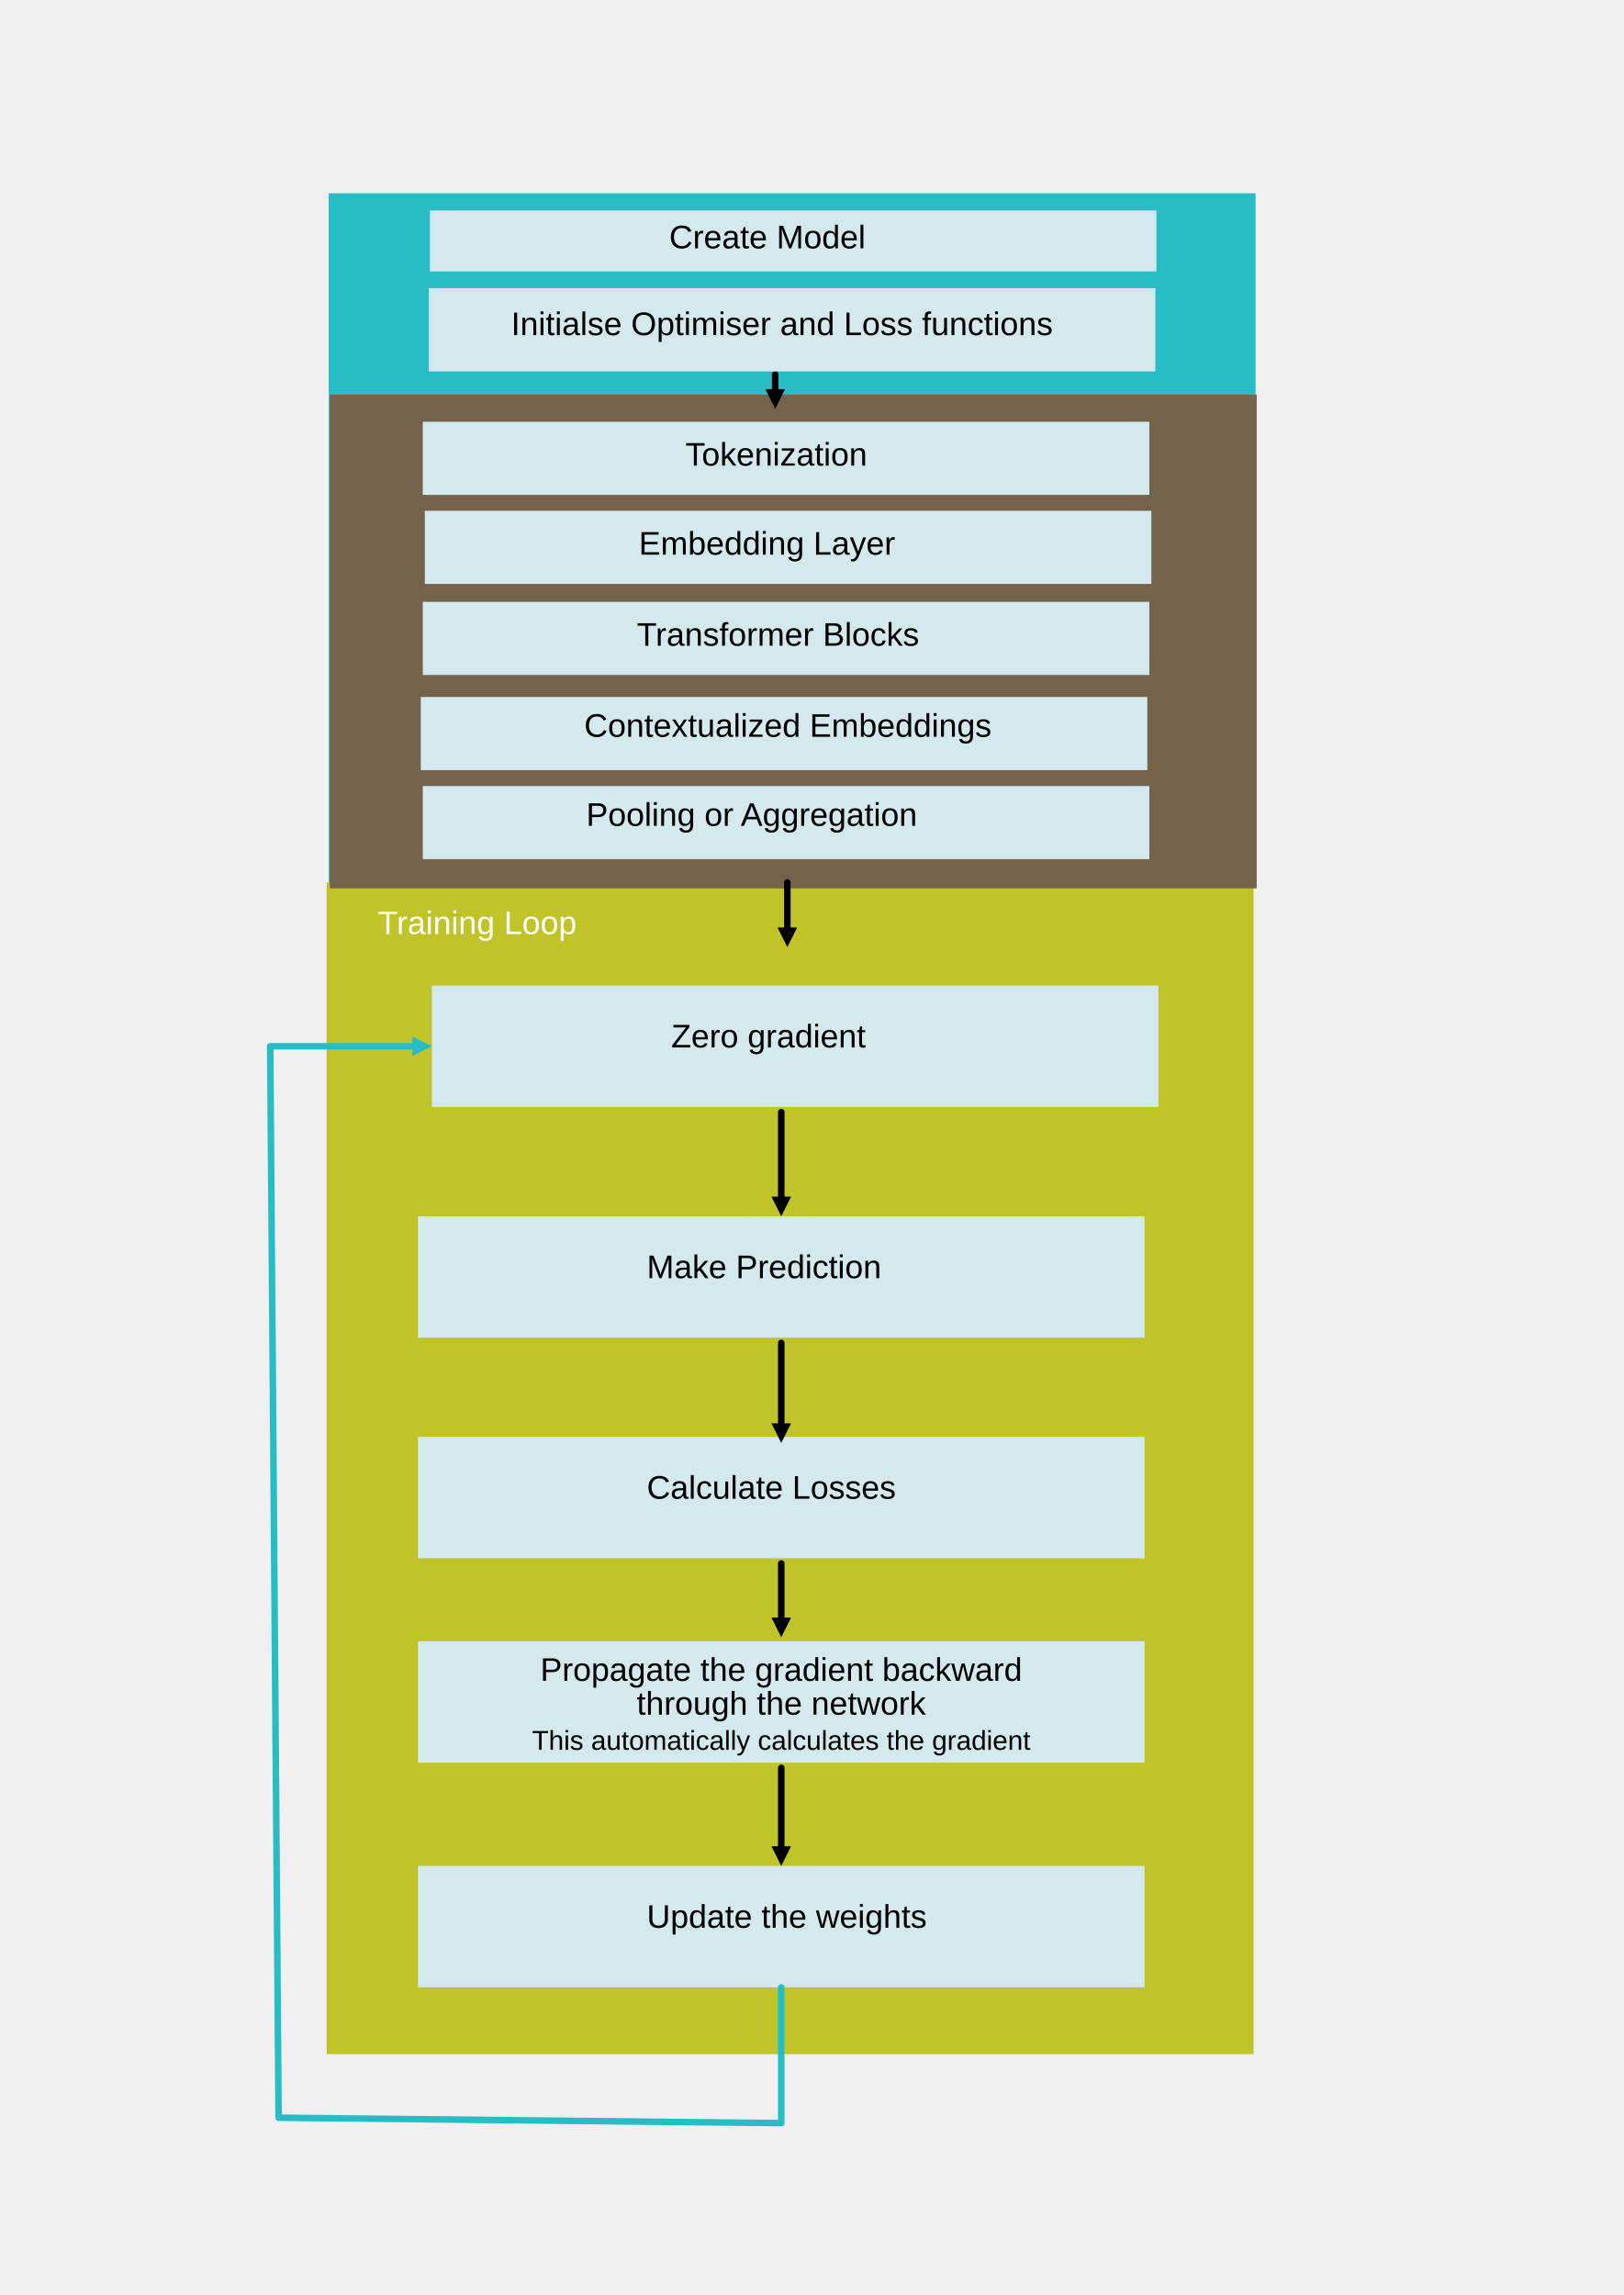
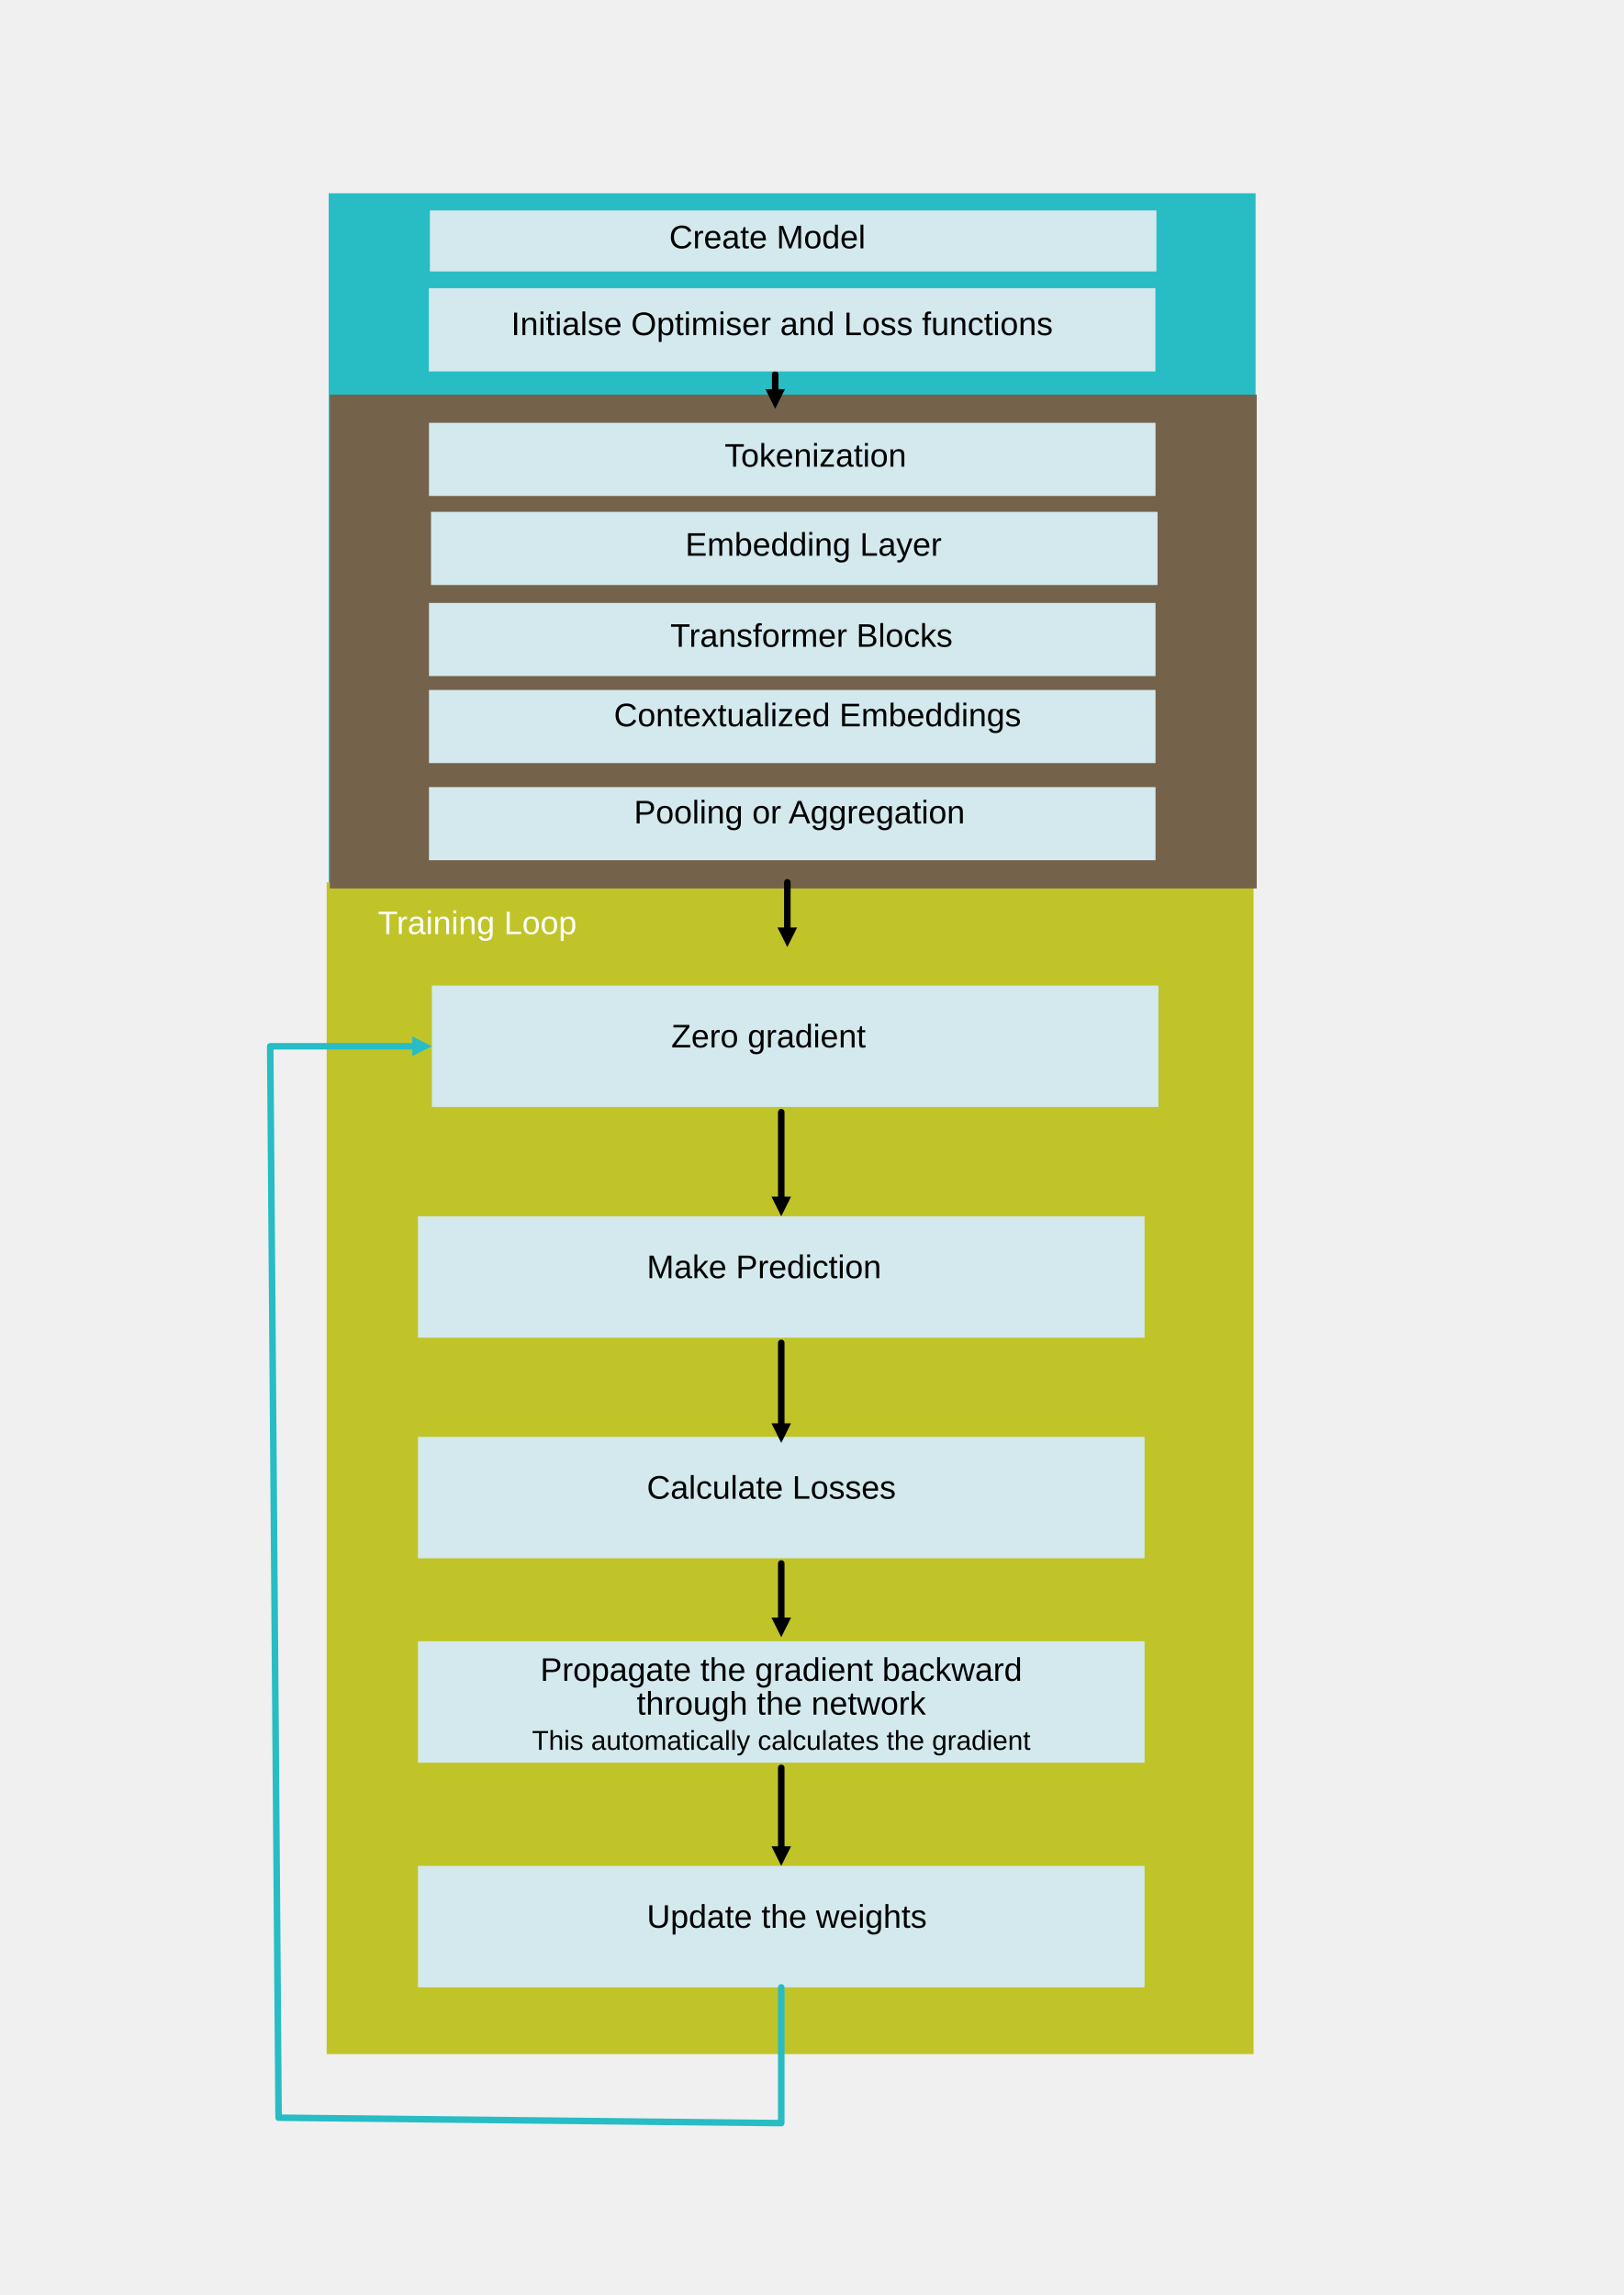
<svg xmlns="http://www.w3.org/2000/svg" width="100%" height="100%" viewBox="0 0 2481 3508" version="1.1" xml:space="preserve" style="fill-rule:evenodd;clip-rule:evenodd;stroke-linecap:round;stroke-linejoin:round;stroke-miterlimit:1.5;">
  <g id="Algorithm" transform="matrix(1,0,0,1,-3.09336,361.924)">
    <g transform="matrix(1,0,0,1.07222,0,-200.622)">
      <rect x="502.39" y="1107.42" width="1416.76" height="1670.42" style="fill:rgb(192,196,40);" />
    </g>
    <g transform="matrix(1,0,0,0.789474,-21.2669,1470.49)">
      <rect x="663.245" y="460.911" width="1110.52" height="235.096" style="fill:rgb(211,233,237);" />
    </g>
    <g transform="matrix(1,0,0,1,130.501,1051.74)">
      <g transform="matrix(50,0,0,50,1241.98,877.21)">
            </g>
      <text x="861.22px" y="877.21px" style="font-family:'ArialMT', 'Arial', sans-serif;font-size:50px;">Calculate Losses</text>
    </g>
    <g transform="matrix(1,0,0,0.789474,-21.2669,2126.28)">
      <rect x="663.245" y="460.911" width="1110.52" height="235.096" style="fill:rgb(211,233,237);" />
    </g>
    <g transform="matrix(1,0,0,1,130.501,1707.54)">
      <g transform="matrix(50,0,0,50,1289.27,877.21)">
            </g>
      <text x="861.22px" y="877.21px" style="font-family:'ArialMT', 'Arial', sans-serif;font-size:50px;">Update the weights</text>
    </g>
    <g transform="matrix(1,0,0,0.789474,-21.2669,1782.92)">
      <rect x="663.245" y="460.911" width="1110.52" height="235.096" style="fill:rgb(211,233,237);" />
    </g>
    <g transform="matrix(1,0,0,1,-112.811,1330.15)">
      <text x="941.75px" y="877.21px" style="font-family:'ArialMT', 'Arial', sans-serif;font-size:50px;">Propagate the gradient backward</text>
      <text x="1089.08px" y="928.846px" style="font-family:'ArialMT', 'Arial', sans-serif;font-size:50px;">through the network</text>
    </g>
    <g transform="matrix(1,0,0,1,-9.08675,-600.112)">
      <g transform="matrix(41.6667,0,0,41.6667,1587.31,2912.86)">
            </g>
      <text x="825.342px" y="2912.86px" style="font-family:'ArialMT', 'Arial', sans-serif;font-size:41.667px;">This automatically calculates the gradient</text>
    </g>
    <g transform="matrix(1,0,0,0.789474,-21.2669,1133.31)">
      <rect x="663.245" y="460.911" width="1110.52" height="235.096" style="fill:rgb(211,233,237);" />
    </g>
    <g transform="matrix(1,0,0,1,130.501,714.567)">
      <g transform="matrix(50,0,0,50,1219.72,877.21)">
            </g>
      <text x="861.22px" y="877.21px" style="font-family:'ArialMT', 'Arial', sans-serif;font-size:50px;">Make Prediction</text>
    </g>
    <g transform="matrix(1,0,0,0.789474,0,780.667)">
      <rect x="663.245" y="460.911" width="1110.52" height="235.096" style="fill:rgb(211,233,237);" />
    </g>
    <g transform="matrix(1,0,0,1,167.815,361.924)">
      <g transform="matrix(50,0,0,50,1158.61,877.21)">
            </g>
      <text x="861.22px" y="877.21px" style="font-family:'ArialMT', 'Arial', sans-serif;font-size:50px;">Zero gradient</text>
    </g>
    <g transform="matrix(1,0,0,1,-280.529,188.695)">
      <g transform="matrix(50,0,0,50,1165.13,877.21)">
            </g>
      <text x="861.22px" y="877.21px" style="font-family:'ArialMT', 'Arial', sans-serif;font-size:50px;fill:white;">T<tspan x="889.907px 906.557px " y="877.21px 877.21px ">ra</tspan>ining Loop</text>
    </g>
    <g transform="matrix(1,0,0,1.6075,0,298.796)">
      <g transform="matrix(1,-0,-0,0.622084,3.09336,-411.023)">
        <path d="M1209.13,1829.14L1194.14,1859.11L1179.16,1829.14L1209.13,1829.14Z" />
        <path d="M1194.14,1699.99L1194.14,1835.13" style="fill:none;stroke:black;stroke-width:9.99px;" />
      </g>
    </g>
    <g transform="matrix(1,0,0,1.545,0,691.846)">
      <g transform="matrix(1,-0,-0,0.647249,3.09336,-682.052)">
        <path d="M1209.13,2175.6L1194.14,2205.57L1179.16,2175.6L1209.13,2175.6Z" />
        <path d="M1194.14,2052.63L1194.14,2181.59" style="fill:none;stroke:black;stroke-width:9.99px;" />
      </g>
    </g>
    <g transform="matrix(1,0,0,1.13875,0,1291.67)">
      <g transform="matrix(1,-0,-0,0.878156,3.09336,-1452.11)">
        <path d="M1209.13,2472.56L1194.14,2502.53L1179.16,2472.56L1209.13,2472.56Z" />
        <path d="M1194.14,2389.81L1194.14,2478.55" style="fill:none;stroke:black;stroke-width:9.99px;" />
      </g>
    </g>
    <g transform="matrix(1,0,0,1.51375,0,1361.66)">
      <g transform="matrix(1,-0,-0,0.660611,3.09336,-1138.62)">
        <path d="M1209.13,2822.11L1194.14,2852.08L1179.16,2822.11L1209.13,2822.11Z" />
        <path d="M1194.14,2702.24L1194.14,2828.11" style="fill:none;stroke:black;stroke-width:9.99px;" />
      </g>
    </g>
    <g transform="matrix(1,0,0,2.41219,0,1116.34)">
      <g transform="matrix(1,-0,-0,0.414561,3.09336,-612.832)">
        <path d="M630.182,1584.28L660.152,1599.27L630.182,1614.25L630.182,1584.28Z" style="fill:rgb(40,188,196);" />
        <path d="M1194.14,3037.78L1194.14,3245.27L425.83,3236.99L412.996,1599.27L636.176,1599.27" style="fill:none;stroke:rgb(40,188,196);stroke-width:9.99px;" />
      </g>
    </g>
  </g>
  <g id="Model" transform="matrix(1,0,0,1.3523,0,-153.117)">
    <g transform="matrix(1,0,0,0.466283,0,-184.691)">
      <rect x="502.39" y="1107.42" width="1416.76" height="1670.42" style="fill:rgb(40,188,196);" />
    </g>
    <g transform="matrix(1.00439,0,0,0.754949,8.83724,103.895)">
      <rect x="493.11" y="603.206" width="1410.57" height="739.314" style="fill:rgb(116,98,75);" />
    </g>
    <g transform="matrix(1,0,0,0.739479,6.18673,632.484)">
      <g transform="matrix(1,-0,-0,1,-6.18673,-702.193)">
        <path d="M1218.41,1417.72L1203.42,1447.69L1188.44,1417.72L1218.41,1417.72Z" />
        <path d="M1203.42,1348.71L1203.42,1423.72" style="fill:none;stroke:black;stroke-width:9.99px;" />
      </g>
    </g>
    <g transform="matrix(1,0,0,0.392848,-12.3735,282.429)">
      <g transform="matrix(1,-0,-0,1.88235,12.3735,-430.705)">
        <path d="M1199.85,594.89L1184.86,624.859L1169.88,594.89L1199.85,594.89Z" />
        <path d="M1184.86,572.272L1184.86,600.883" style="fill:none;stroke:black;stroke-width:9.99px;" />
      </g>
    </g>
-     <g id="Context-Embeddings" transform="matrix(1,0,0,1,-18.5602,139.536)">
+     <g id="Context-Embeddings" transform="matrix(1,0,0,1,-6.0135,131.586)">
      <g transform="matrix(1,0,0,0.351624,-1.54668,599.445)">
        <rect x="663.245" y="460.911" width="1110.52" height="235.096" style="fill:rgb(211,233,237);" />
      </g>
-       <g transform="matrix(1,0,0,0.739479,50.2672,157.848)">
-         <g transform="matrix(50,0,0,50,1483.83,877.21)">
+       <g transform="matrix(1,0,0,0.739479,79.6541,153.93)">
+         <g transform="matrix(50,0,0,50,1487.27,877.21)">
                </g>
-         <text x="861.22px" y="877.21px" style="font-family:'ArialMT', 'Arial', sans-serif;font-size:50px;">Contextualized Embeddings</text>
+         <text x="864.666px" y="877.21px" style="font-family:'ArialMT', 'Arial', sans-serif;font-size:50px;">Contextualized Embeddings</text>
      </g>
    </g>
-     <g id="Pooling" transform="matrix(1,0,0,1,-15.4668,240.185)">
+     <g id="Pooling" transform="matrix(1,0,0,1,-6.0135,241.385)">
      <g transform="matrix(1,0,0,0.351624,-1.54668,599.445)">
        <rect x="663.245" y="460.911" width="1110.52" height="235.096" style="fill:rgb(211,233,237);" />
      </g>
-       <g transform="matrix(1,0,0,0.739479,50.2672,157.848)">
-         <g transform="matrix(50,0,0,50,1367.15,877.21)">
+       <g transform="matrix(1,0,0,0.739479,98.3875,153.93)">
+         <g transform="matrix(50,0,0,50,1382.54,877.21)">
                </g>
-         <text x="861.22px" y="877.21px" style="font-family:'ArialMT', 'Arial', sans-serif;font-size:50px;">Pooling or <tspan x="1097.5px 1130.85px " y="877.21px 877.21px ">Ag</tspan>gregation</text>
+         <text x="876.603px" y="877.21px" style="font-family:'ArialMT', 'Arial', sans-serif;font-size:50px;">Pooling or <tspan x="1112.88px 1146.23px " y="877.21px 877.21px ">Ag</tspan>gregation</text>
      </g>
    </g>
-     <g id="Transformer-Blocks" transform="matrix(1,0,0,1,-15.4668,32.0247)">
+     <g id="Transformer-Blocks" transform="matrix(1,0,0,1,-6.0135,33.2242)">
      <g transform="matrix(1,0,0,0.351624,-1.54668,599.445)">
        <rect x="663.245" y="460.911" width="1110.52" height="235.096" style="fill:rgb(211,233,237);" />
      </g>
      <g transform="matrix(1,0,0,0.739479,127.601,162.423)">
-         <g transform="matrix(50,0,0,50,1292.79,877.21)">
+         <g transform="matrix(50,0,0,50,1334.53,877.21)">
                </g>
-         <text x="861.22px" y="877.21px" style="font-family:'ArialMT', 'Arial', sans-serif;font-size:50px;">T<tspan x="889.907px 906.557px " y="877.21px 877.21px ">ra</tspan>nsformer Blocks</text>
+         <text x="902.959px" y="877.21px" style="font-family:'ArialMT', 'Arial', sans-serif;font-size:50px;">T<tspan x="931.646px 948.296px " y="877.21px 877.21px ">ra</tspan>nsformer Blocks</text>
      </g>
    </g>
-     <g id="Embedding-Layer" transform="matrix(1,0,0,1,-12.3735,-70.9118)">
+     <g id="Embedding-Layer" transform="matrix(1,0,0,1,-2.92013,-69.7123)">
      <g transform="matrix(1,0,0,0.351624,-1.54668,599.445)">
        <rect x="663.245" y="460.911" width="1110.52" height="235.096" style="fill:rgb(211,233,237);" />
      </g>
      <g transform="matrix(1,0,0,0.739479,127.601,162.423)">
-         <g transform="matrix(50,0,0,50,1253.14,877.21)">
+         <g transform="matrix(50,0,0,50,1314.7,877.21)">
                </g>
-         <text x="861.22px" y="877.21px" style="font-family:'ArialMT', 'Arial', sans-serif;font-size:50px;">Embedding Layer</text>
+         <text x="922.783px" y="877.21px" style="font-family:'ArialMT', 'Arial', sans-serif;font-size:50px;">Embedding Layer</text>
      </g>
    </g>
-     <g id="Tokenization" transform="matrix(1,0,0,1,-12.3735,-141.824)">
+     <g id="Tokenization" transform="matrix(1,0,0,1,-2.92013,-140.624)">
      <g transform="matrix(1,0,0,0.351624,-4.64004,569.708)">
        <rect x="663.245" y="460.911" width="1110.52" height="235.096" style="fill:rgb(211,233,237);" />
      </g>
      <g transform="matrix(1,0,0,0.739479,198.749,132.686)">
-         <g transform="matrix(50,0,0,50,1139.17,877.21)">
+         <g transform="matrix(50,0,0,50,1189.67,877.21)">
                </g>
-         <text x="861.22px" y="877.21px" style="font-family:'ArialMT', 'Arial', sans-serif;font-size:50px;">T<tspan x="886.22px 914.028px " y="877.21px 877.21px ">ok</tspan>enization</text>
+         <text x="911.712px" y="877.21px" style="font-family:'ArialMT', 'Arial', sans-serif;font-size:50px;">T<tspan x="936.712px 964.52px " y="877.21px 877.21px ">ok</tspan>enization</text>
      </g>
    </g>
    <g id="Initialise-Optimiser" transform="matrix(1,0,0,0.695628,-3.09336,25.4088)">
      <g transform="matrix(1,0,0,0.575414,-4.64004,329.312)">
        <rect x="663.245" y="460.911" width="1110.52" height="235.096" style="fill:rgb(211,233,237);" />
      </g>
      <g transform="matrix(1,0,0,1.06304,-76.9474,-261.721)">
        <g transform="matrix(50,0,0,50,1689.39,877.21)">
                </g>
        <text x="861.22px" y="877.21px" style="font-family:'ArialMT', 'Arial', sans-serif;font-size:50px;">Initialse Optimiser and Loss functions</text>
      </g>
    </g>
    <g id="Create-Model" transform="matrix(1,0,0,0.750861,-6.18673,5.03211)">
      <g transform="matrix(1,0,0,0.390544,0,280.905)">
        <rect x="663.245" y="460.911" width="1110.52" height="235.096" style="fill:rgb(211,233,237);" />
      </g>
      <g transform="matrix(1,0,0,0.984842,167.815,-345.971)">
        <g transform="matrix(50,0,0,50,1161.37,877.21)">
                </g>
        <text x="861.22px" y="877.21px" style="font-family:'ArialMT', 'Arial', sans-serif;font-size:50px;">Create Model</text>
      </g>
    </g>
  </g>
</svg>
